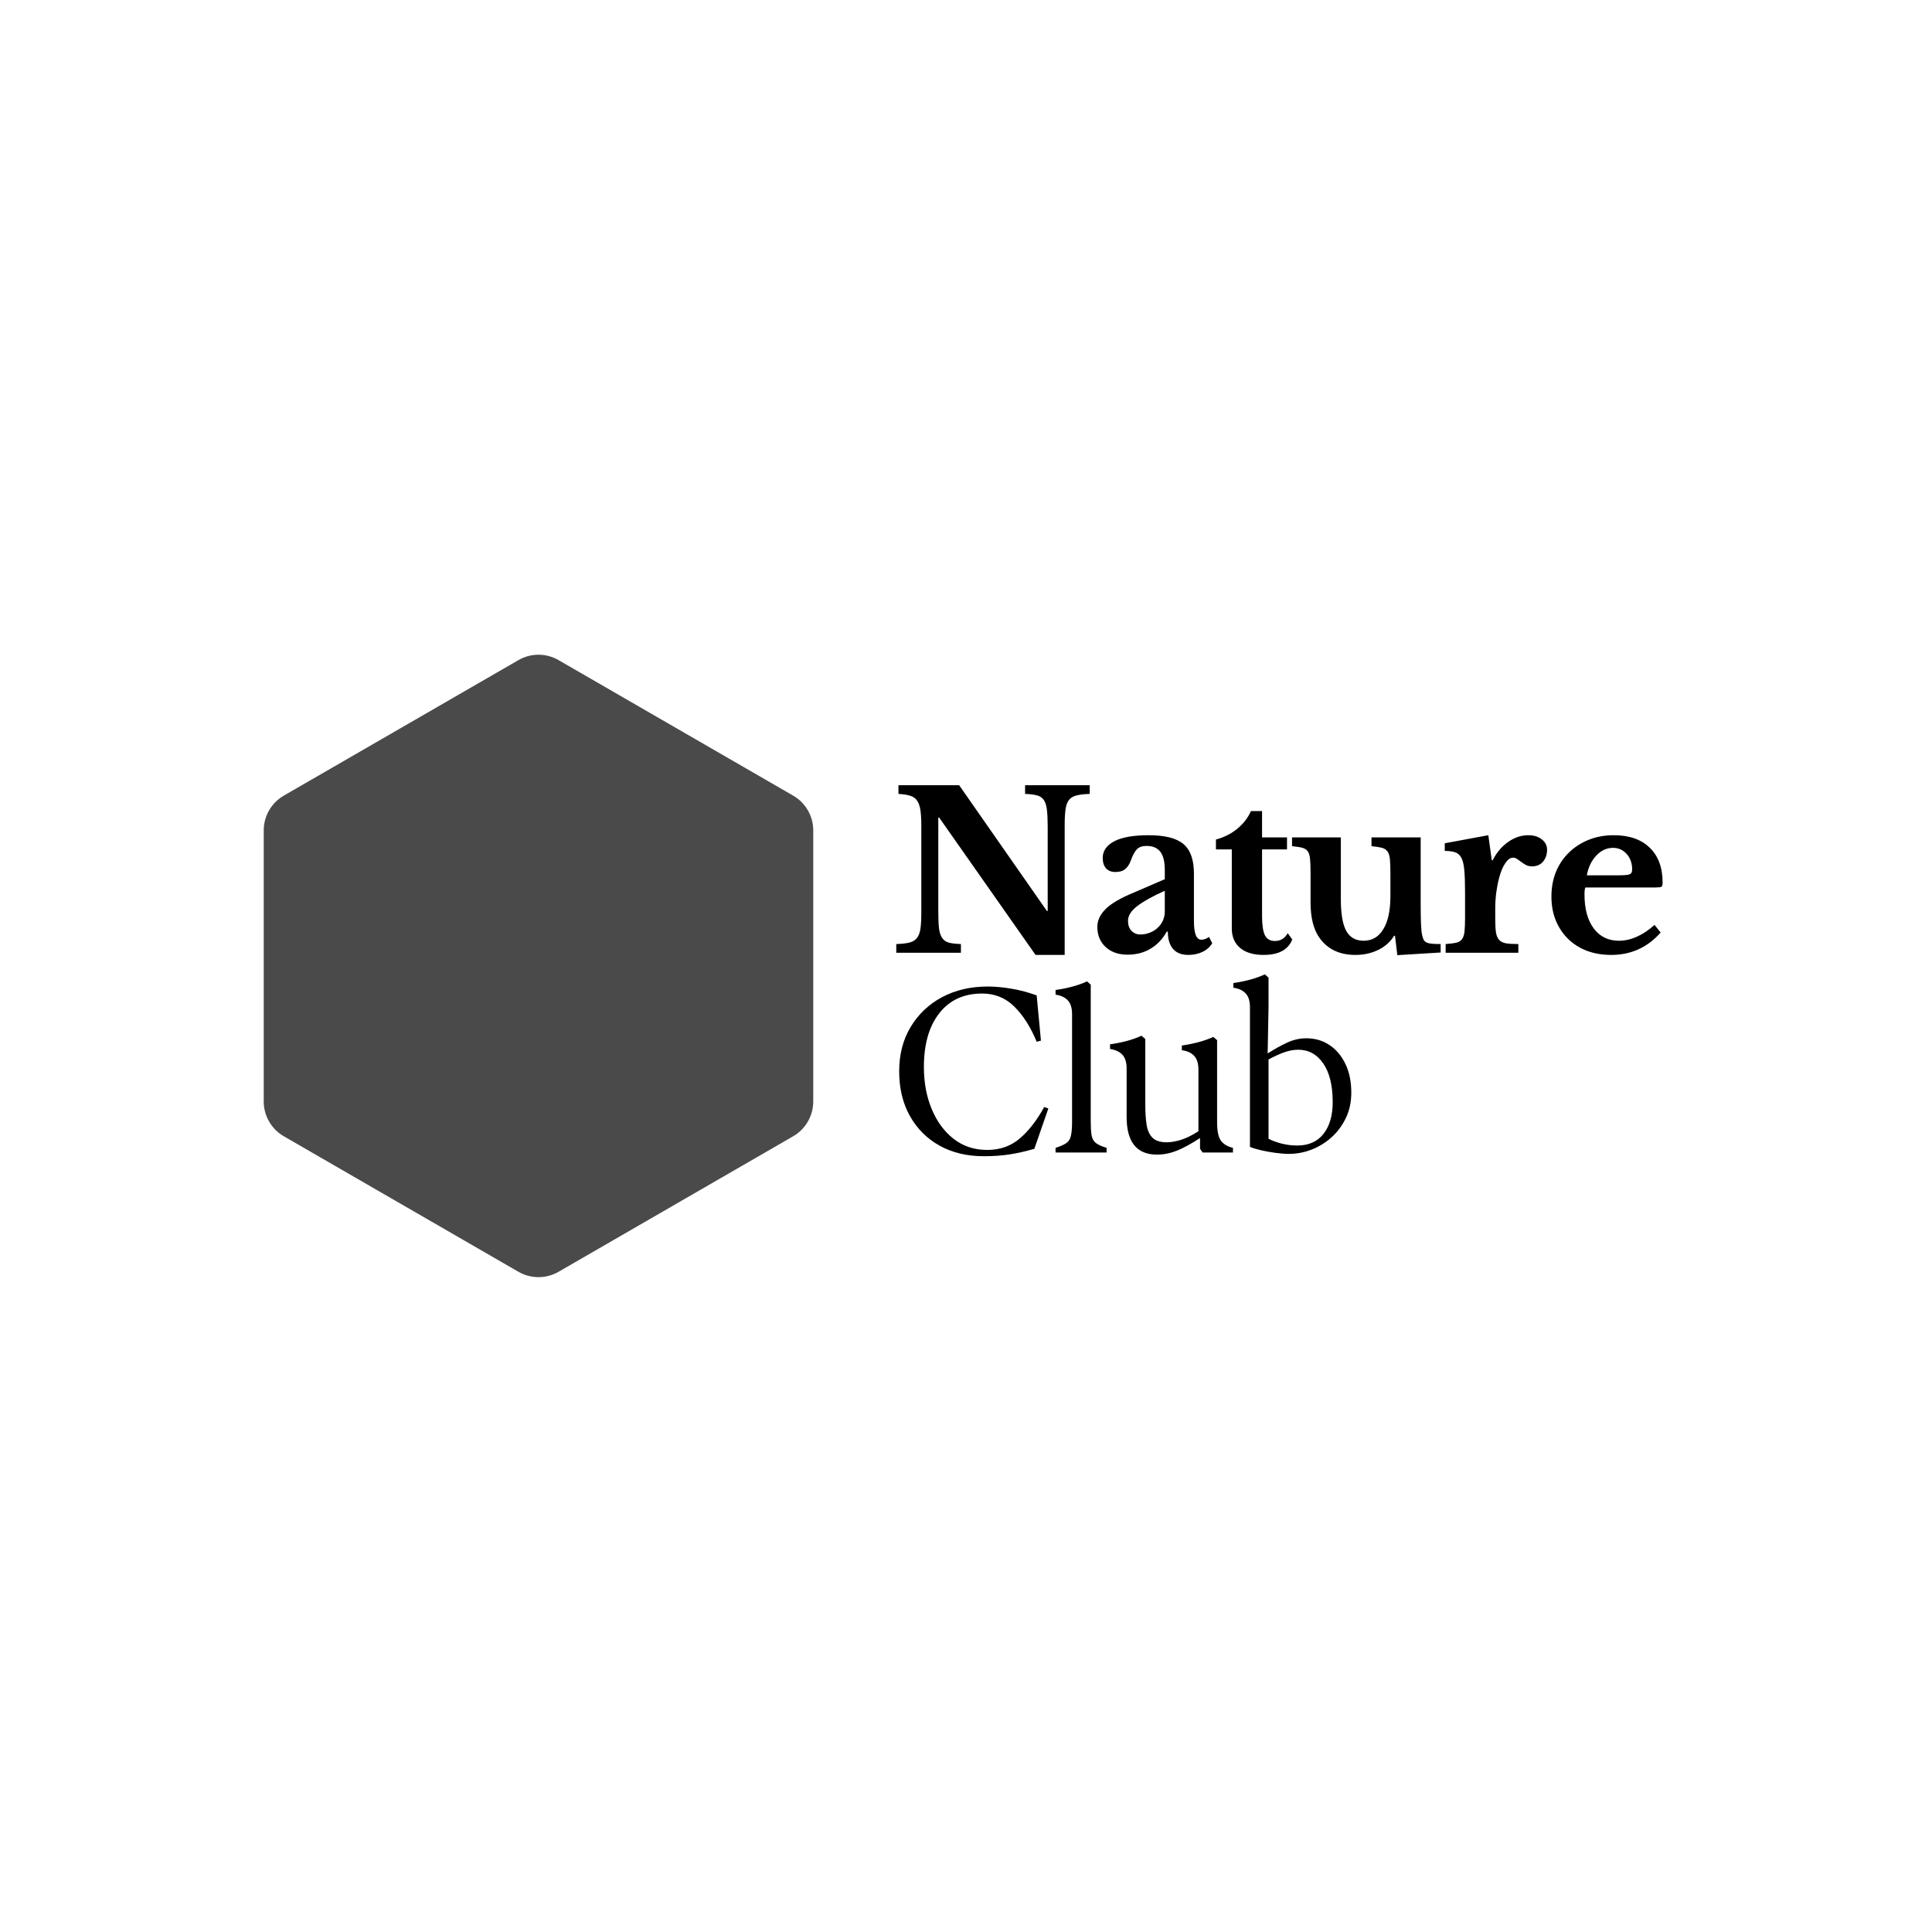
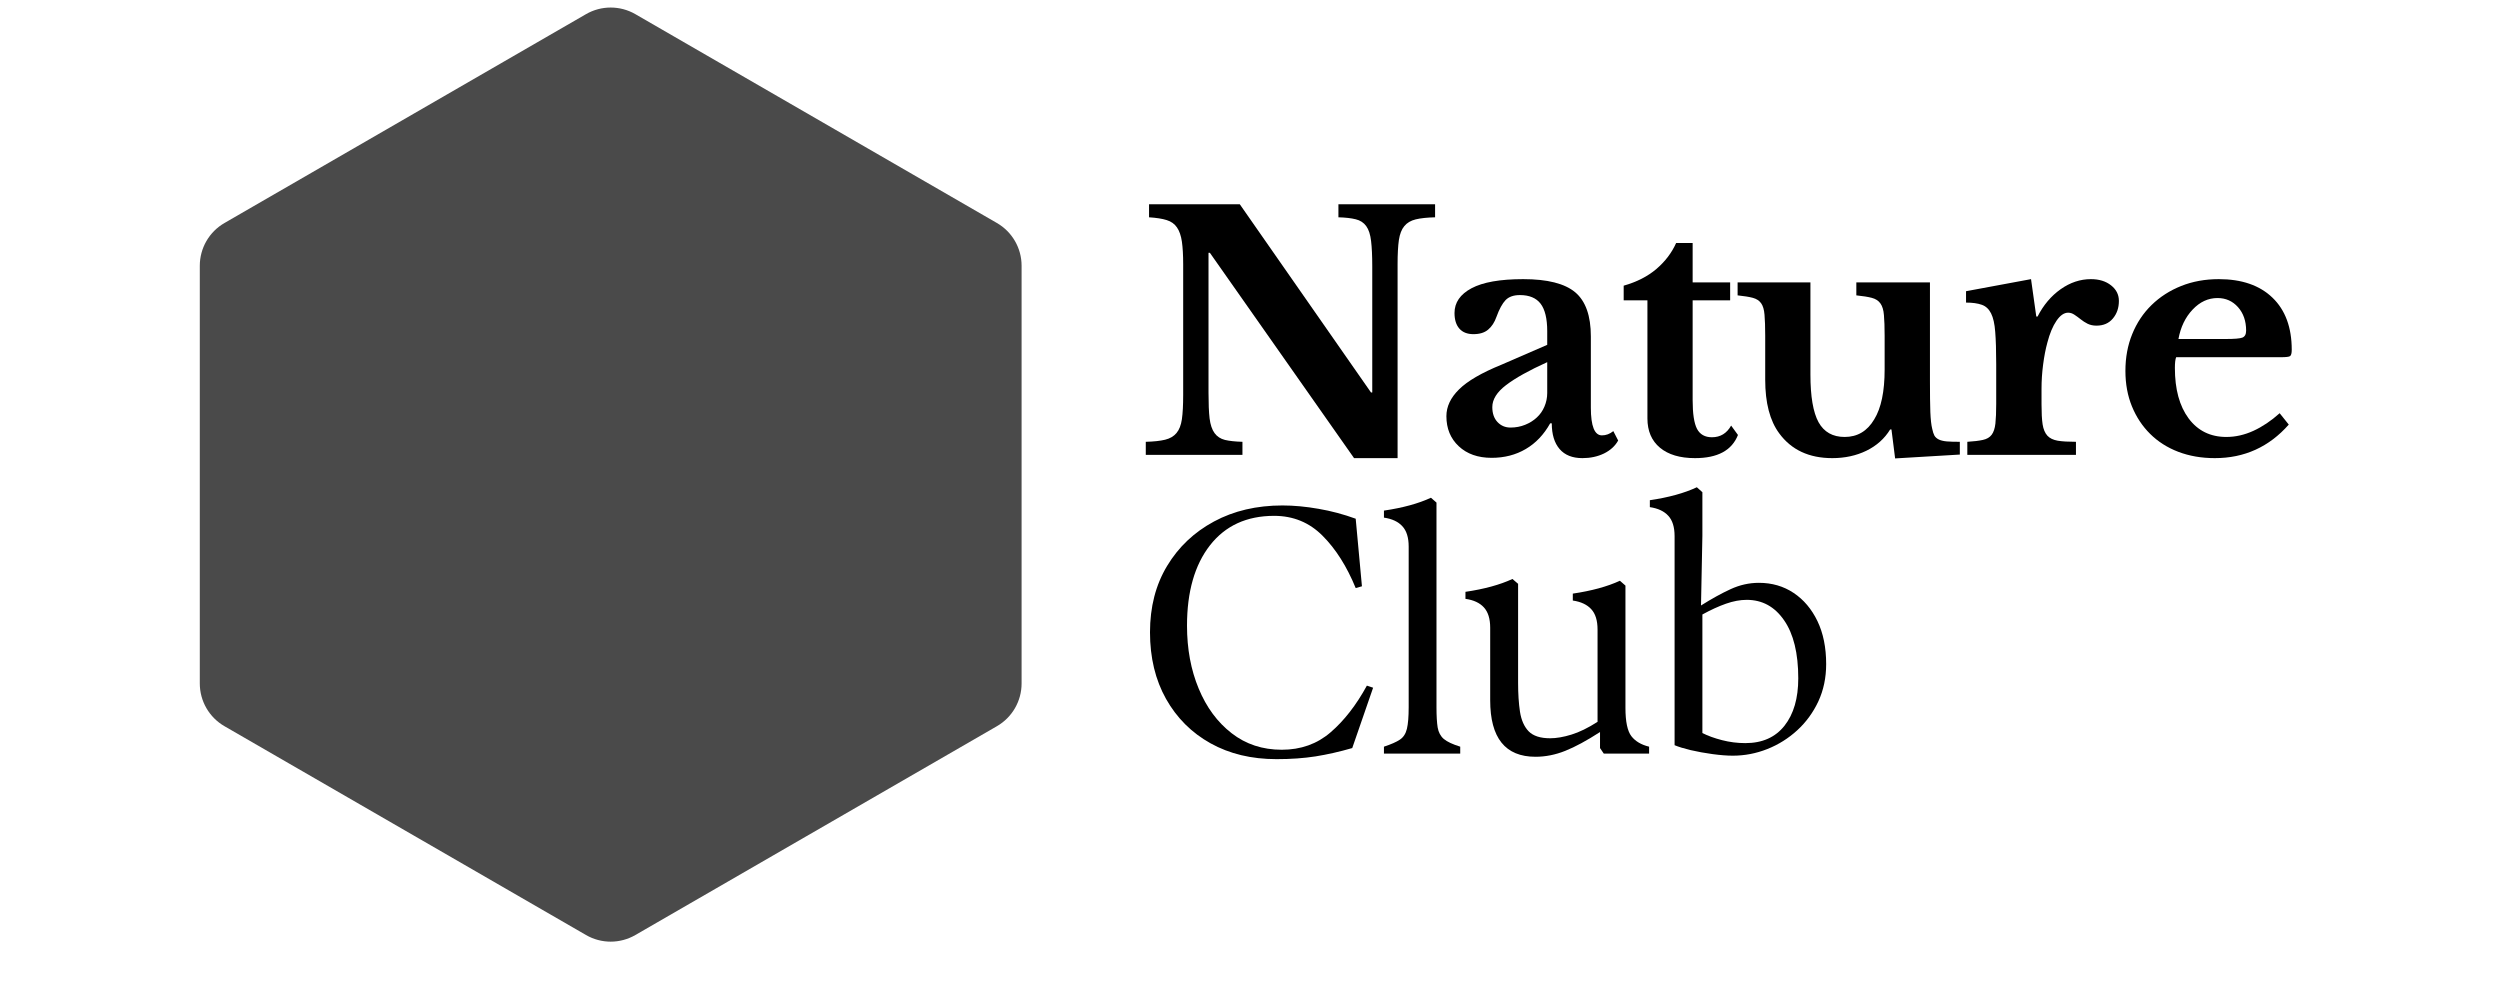
- <svg xmlns="http://www.w3.org/2000/svg" width="500" zoomAndPan="magnify" viewBox="0 0 375 375" height="500" preserveAspectRatio="xMidYMid meet" version="1.0">
+ <svg xmlns="http://www.w3.org/2000/svg" width="500" zoomAndPan="magnify" viewBox="0 0 375 157.92" height="200" preserveAspectRatio="xMidYMid meet" version="1.0">
  <defs>
-     <filter x="0%" y="0%" width="100%" height="100%" id="17e4083f54">
+     <filter x="0%" y="0%" width="100%" height="100%" id="ab258c3da3">
      <feColorMatrix values="0 0 0 0 1 0 0 0 0 1 0 0 0 0 1 0 0 0 1 0" color-interpolation-filters="sRGB" />
    </filter>
    <g />
-     <clipPath id="822aae72d1">
-       <path d="M 0.121 0.52 L 108 0.52 L 108 124.121 L 0.121 124.121 Z M 0.121 0.52 " clip-rule="nonzero" />
+     <clipPath id="04357edca0">
+       <path d="M 21 0 L 355 0 L 355 149.926 L 21 149.926 Z M 21 0 " clip-rule="nonzero" />
    </clipPath>
-     <mask id="36b431e6be">
-       <g filter="url(#17e4083f54)">
-         <rect x="-133.5" width="540" fill="#000000" y="-207.5" height="540" fill-opacity="0.71" />
+     <clipPath id="3a77474f7c">
+       <path d="M 0.445 0 L 131 0 L 131 149.926 L 0.445 149.926 Z M 0.445 0 " clip-rule="nonzero" />
+     </clipPath>
+     <mask id="031a43898b">
+       <g filter="url(#ab258c3da3)">
+         <rect x="-103.5" width="540" fill="#000000" y="-34.742" height="227.405" fill-opacity="0.71" />
      </g>
    </mask>
-     <clipPath id="8f6e6dcaff">
-       <path d="M 0.188 2 L 107 2 L 107 123 L 0.188 123 Z M 0.188 2 " clip-rule="nonzero" />
+     <clipPath id="6e1c58011d">
+       <path d="M 0.652 1.109 L 130.664 1.109 L 130.664 148.895 L 0.652 148.895 Z M 0.652 1.109 " clip-rule="nonzero" />
    </clipPath>
-     <clipPath id="3b2bc31958">
-       <path d="M 4.082 29.434 L 49.625 3.129 C 52.035 1.734 55.004 1.734 57.418 3.129 L 102.957 29.434 C 105.367 30.824 106.852 33.398 106.852 36.184 L 106.852 88.797 C 106.852 91.578 105.367 94.152 102.957 95.547 L 57.418 121.852 C 55.004 123.242 52.035 123.242 49.625 121.852 L 4.082 95.547 C 1.672 94.152 0.188 91.578 0.188 88.797 L 0.188 36.184 C 0.188 33.398 1.672 30.824 4.082 29.434 Z M 4.082 29.434 " clip-rule="nonzero" />
+     <clipPath id="3e5eeebc6c">
+       <path d="M 4.547 35.219 L 61.645 2.234 C 64.055 0.844 67.023 0.844 69.434 2.234 L 126.535 35.219 C 128.945 36.609 130.43 39.184 130.43 41.965 L 130.43 107.934 C 130.43 110.715 128.945 113.289 126.535 114.68 L 69.434 147.66 C 67.023 149.055 64.055 149.055 61.645 147.66 L 4.547 114.68 C 2.137 113.289 0.652 110.715 0.652 107.934 L 0.652 41.965 C 0.652 39.184 2.137 36.609 4.547 35.219 Z M 4.547 35.219 " clip-rule="nonzero" />
    </clipPath>
-     <clipPath id="b9c19e2d37">
-       <path d="M 0.188 0 L 106.922 0 L 106.922 121 L 0.188 121 Z M 0.188 0 " clip-rule="nonzero" />
+     <clipPath id="052d01bc21">
+       <path d="M 0.652 0.109 L 130.457 0.109 L 130.457 147.895 L 0.652 147.895 Z M 0.652 0.109 " clip-rule="nonzero" />
    </clipPath>
-     <clipPath id="6b613ab6ff">
-       <path d="M 4.082 27.434 L 49.625 1.129 C 52.035 -0.266 55.004 -0.266 57.418 1.129 L 102.957 27.434 C 105.367 28.824 106.852 31.398 106.852 34.184 L 106.852 86.797 C 106.852 89.578 105.367 92.152 102.957 93.547 L 57.418 119.852 C 55.004 121.242 52.035 121.242 49.625 119.852 L 4.082 93.547 C 1.672 92.152 0.188 89.578 0.188 86.797 L 0.188 34.184 C 0.188 31.398 1.672 28.824 4.082 27.434 Z M 4.082 27.434 " clip-rule="nonzero" />
+     <clipPath id="5bf8381acb">
+       <path d="M 4.547 34.219 L 61.645 1.234 C 64.055 -0.156 67.023 -0.156 69.434 1.234 L 126.535 34.219 C 128.945 35.609 130.43 38.184 130.43 40.965 L 130.43 106.934 C 130.43 109.715 128.945 112.289 126.535 113.68 L 69.434 146.66 C 67.023 148.055 64.055 148.055 61.645 146.66 L 4.547 113.68 C 2.137 112.289 0.652 109.715 0.652 106.934 L 0.652 40.965 C 0.652 38.184 2.137 35.609 4.547 34.219 Z M 4.547 34.219 " clip-rule="nonzero" />
    </clipPath>
-     <clipPath id="04d94623fd">
-       <rect x="0" width="107" y="0" height="121" />
+     <clipPath id="a57ca24968">
+       <rect x="0" width="131" y="0" height="148" />
    </clipPath>
-     <clipPath id="792d3e4dde">
-       <rect x="0" width="108" y="0" height="125" />
+     <clipPath id="0869d85b48">
+       <rect x="0" width="131" y="0" height="150" />
    </clipPath>
-     <clipPath id="962564c973">
-       <path d="M 121 20 L 273.48 20 L 273.48 73 L 121 73 Z M 121 20 " clip-rule="nonzero" />
+     <clipPath id="8ce59dffad">
+       <path d="M 148 23 L 333.156 23 L 333.156 88 L 148 88 Z M 148 23 " clip-rule="nonzero" />
    </clipPath>
-     <clipPath id="61b8c4b6d9">
-       <rect x="0" width="153" y="0" height="53" />
+     <clipPath id="0be5c47acb">
+       <rect x="0" width="186" y="0" height="65" />
    </clipPath>
-     <clipPath id="4f2ecb6351">
-       <rect x="0" width="92" y="0" height="56" />
+     <clipPath id="d42dde138b">
+       <rect x="0" width="111" y="0" height="68" />
    </clipPath>
-     <clipPath id="075b3dfd46">
-       <rect x="0" width="274" y="0" height="125" />
+     <clipPath id="507ab2c911">
+       <rect x="0" width="334" y="0" height="150" />
    </clipPath>
  </defs>
-   <g transform="matrix(1, 0, 0, 1, 51, 125)">
-     <g clip-path="url(#075b3dfd46)">
-       <g clip-path="url(#822aae72d1)">
-         <g mask="url(#36b431e6be)">
-           <g>
-             <g clip-path="url(#792d3e4dde)">
-               <g clip-path="url(#8f6e6dcaff)">
-                 <g clip-path="url(#3b2bc31958)">
-                   <g transform="matrix(1, 0, 0, 1, 0, 2)">
-                     <g clip-path="url(#04d94623fd)">
-                       <g clip-path="url(#b9c19e2d37)">
-                         <g clip-path="url(#6b613ab6ff)">
-                           <path fill="#000000" d="M 0.188 122.102 L 0.188 -1.035 L 107.047 -1.035 L 107.047 122.102 Z M 0.188 122.102 " fill-opacity="1" fill-rule="nonzero" />
+   <g clip-path="url(#04357edca0)">
+     <g transform="matrix(1, 0, 0, 1, 21, 0.000000000000004653)">
+       <g clip-path="url(#507ab2c911)">
+         <g clip-path="url(#3a77474f7c)">
+           <g mask="url(#031a43898b)">
+             <g transform="matrix(1, 0, 0, 1, -0.000000000000003553, 0.000000000000004653)">
+               <g clip-path="url(#0869d85b48)">
+                 <g clip-path="url(#6e1c58011d)">
+                   <g clip-path="url(#3e5eeebc6c)">
+                     <g transform="matrix(1, 0, 0, 1, -0.000000000000003553, 1)">
+                       <g clip-path="url(#a57ca24968)">
+                         <g clip-path="url(#052d01bc21)">
+                           <g clip-path="url(#5bf8381acb)">
+                             <path fill="#000000" d="M 0.652 148.91 L 0.652 -0.906 L 130.664 -0.906 L 130.664 148.91 Z M 0.652 148.91 " fill-opacity="1" fill-rule="nonzero" />
+                           </g>
                        </g>
                      </g>
                    </g>
                  </g>
                </g>
              </g>
            </g>
          </g>
        </g>
-       </g>
-       <g clip-path="url(#962564c973)">
-         <g transform="matrix(1, 0, 0, 1, 121, 20)">
-           <g clip-path="url(#61b8c4b6d9)">
-             <g fill="#000000" fill-opacity="1">
-               <g transform="translate(0.701351, 39.9274)">
-                 <g>
-                   <path d="M 28.297 0.422 L 9.594 -26.234 L 9.422 -26.234 L 9.422 -8.062 C 9.422 -6.656 9.469 -5.539 9.562 -4.719 C 9.664 -3.906 9.879 -3.273 10.203 -2.828 C 10.523 -2.379 10.973 -2.082 11.547 -1.938 C 12.129 -1.801 12.883 -1.719 13.812 -1.688 L 13.812 0 L 1.266 0 L 1.266 -1.688 C 2.305 -1.719 3.145 -1.812 3.781 -1.969 C 4.414 -2.125 4.906 -2.41 5.25 -2.828 C 5.602 -3.254 5.836 -3.852 5.953 -4.625 C 6.066 -5.395 6.125 -6.441 6.125 -7.766 L 6.125 -24.75 C 6.125 -25.926 6.066 -26.898 5.953 -27.672 C 5.836 -28.453 5.625 -29.066 5.312 -29.516 C 5.008 -29.973 4.566 -30.289 3.984 -30.469 C 3.41 -30.656 2.645 -30.773 1.688 -30.828 L 1.688 -32.516 L 13.469 -32.516 L 30.5 -8.109 L 30.656 -8.109 L 30.656 -24.453 C 30.656 -25.828 30.602 -26.93 30.5 -27.766 C 30.406 -28.598 30.195 -29.238 29.875 -29.688 C 29.551 -30.133 29.098 -30.426 28.516 -30.562 C 27.941 -30.707 27.191 -30.797 26.266 -30.828 L 26.266 -32.516 L 38.812 -32.516 L 38.812 -30.828 C 37.77 -30.797 36.93 -30.703 36.297 -30.547 C 35.66 -30.398 35.164 -30.113 34.812 -29.688 C 34.469 -29.27 34.238 -28.664 34.125 -27.875 C 34.008 -27.082 33.953 -26.039 33.953 -24.75 L 33.953 0.422 Z M 28.297 0.422 " />
+         <g clip-path="url(#8ce59dffad)">
+           <g transform="matrix(1, 0, 0, 1, 148, 23)">
+             <g clip-path="url(#0be5c47acb)">
+               <g fill="#000000" fill-opacity="1">
+                 <g transform="translate(0.494876, 48.83202)">
+                   <g>
+                     <path d="M 34.438 0.516 L 11.672 -31.906 L 11.453 -31.906 L 11.453 -9.812 C 11.453 -8.102 11.508 -6.75 11.625 -5.75 C 11.75 -4.758 12.008 -3.988 12.406 -3.438 C 12.801 -2.895 13.348 -2.535 14.047 -2.359 C 14.754 -2.191 15.676 -2.094 16.812 -2.062 L 16.812 0 L 1.547 0 L 1.547 -2.062 C 2.805 -2.094 3.82 -2.203 4.594 -2.391 C 5.363 -2.578 5.961 -2.926 6.391 -3.438 C 6.828 -3.957 7.113 -4.688 7.25 -5.625 C 7.383 -6.57 7.453 -7.848 7.453 -9.453 L 7.453 -30.109 C 7.453 -31.547 7.383 -32.734 7.25 -33.672 C 7.113 -34.617 6.852 -35.367 6.469 -35.922 C 6.094 -36.473 5.551 -36.859 4.844 -37.078 C 4.145 -37.297 3.219 -37.441 2.062 -37.516 L 2.062 -39.578 L 16.391 -39.578 L 37.109 -9.859 L 37.312 -9.859 L 37.312 -29.75 C 37.312 -31.426 37.25 -32.77 37.125 -33.781 C 37.008 -34.801 36.754 -35.582 36.359 -36.125 C 35.961 -36.676 35.41 -37.035 34.703 -37.203 C 34.004 -37.379 33.094 -37.484 31.969 -37.516 L 31.969 -39.578 L 47.234 -39.578 L 47.234 -37.516 C 45.961 -37.484 44.941 -37.375 44.172 -37.188 C 43.398 -37 42.801 -36.645 42.375 -36.125 C 41.945 -35.613 41.66 -34.879 41.516 -33.922 C 41.379 -32.961 41.312 -31.691 41.312 -30.109 L 41.312 0.516 Z M 34.438 0.516 " />
+                   </g>
                </g>
              </g>
-             </g>
-             <g fill="#000000" fill-opacity="1">
-               <g transform="translate(39.55372, 39.9274)">
-                 <g>
-                   <path d="M 14.531 -12.031 C 12.164 -10.969 10.383 -9.977 9.188 -9.062 C 7.988 -8.145 7.391 -7.191 7.391 -6.203 C 7.391 -5.391 7.613 -4.742 8.062 -4.266 C 8.52 -3.785 9.082 -3.547 9.75 -3.547 C 10.426 -3.547 11.062 -3.664 11.656 -3.906 C 12.25 -4.145 12.754 -4.461 13.172 -4.859 C 13.598 -5.254 13.93 -5.723 14.172 -6.266 C 14.41 -6.816 14.531 -7.406 14.531 -8.031 Z M 14.531 -14.281 L 14.531 -16.047 C 14.531 -17.68 14.238 -18.867 13.656 -19.609 C 13.082 -20.359 12.191 -20.734 10.984 -20.734 C 10.16 -20.734 9.535 -20.516 9.109 -20.078 C 8.691 -19.641 8.301 -18.914 7.938 -17.906 C 7.688 -17.195 7.328 -16.645 6.859 -16.25 C 6.398 -15.863 5.758 -15.672 4.938 -15.672 C 4.156 -15.672 3.551 -15.91 3.125 -16.391 C 2.695 -16.867 2.484 -17.547 2.484 -18.422 C 2.484 -19.766 3.223 -20.832 4.703 -21.625 C 6.18 -22.414 8.414 -22.812 11.406 -22.812 C 14.562 -22.812 16.812 -22.238 18.156 -21.094 C 19.508 -19.957 20.188 -18.051 20.188 -15.375 L 20.188 -6.125 C 20.188 -3.727 20.664 -2.531 21.625 -2.531 C 22.156 -2.531 22.648 -2.711 23.109 -3.078 L 23.734 -1.859 C 23.336 -1.148 22.723 -0.594 21.891 -0.188 C 21.066 0.219 20.133 0.422 19.094 0.422 C 17.789 0.422 16.801 0.031 16.125 -0.75 C 15.457 -1.539 15.125 -2.656 15.125 -4.094 L 14.906 -4.094 C 14.094 -2.633 13.035 -1.523 11.734 -0.766 C 10.441 -0.004 8.969 0.375 7.312 0.375 C 5.531 0.375 4.102 -0.125 3.031 -1.125 C 1.969 -2.125 1.438 -3.426 1.438 -5.031 C 1.438 -6.27 1.984 -7.43 3.078 -8.516 C 4.18 -9.598 6.016 -10.66 8.578 -11.703 Z M 14.531 -14.281 " />
+               <g fill="#000000" fill-opacity="1">
+                 <g transform="translate(47.76548, 48.83202)">
+                   <g>
+                     <path d="M 17.672 -14.641 C 14.797 -13.336 12.629 -12.129 11.172 -11.016 C 9.723 -9.91 9 -8.754 9 -7.547 C 9 -6.555 9.27 -5.77 9.812 -5.188 C 10.363 -4.602 11.051 -4.312 11.875 -4.312 C 12.695 -4.312 13.469 -4.457 14.188 -4.75 C 14.906 -5.039 15.52 -5.426 16.031 -5.906 C 16.551 -6.383 16.953 -6.957 17.234 -7.625 C 17.523 -8.301 17.672 -9.016 17.672 -9.766 Z M 17.672 -17.375 L 17.672 -19.531 C 17.672 -21.52 17.32 -22.969 16.625 -23.875 C 15.926 -24.781 14.836 -25.234 13.359 -25.234 C 12.367 -25.234 11.613 -24.969 11.094 -24.438 C 10.582 -23.906 10.102 -23.023 9.656 -21.797 C 9.352 -20.93 8.914 -20.258 8.344 -19.781 C 7.781 -19.301 7.004 -19.062 6.016 -19.062 C 5.055 -19.062 4.316 -19.352 3.797 -19.938 C 3.285 -20.52 3.031 -21.344 3.031 -22.406 C 3.031 -24.051 3.926 -25.352 5.719 -26.312 C 7.52 -27.27 10.238 -27.75 13.875 -27.75 C 17.707 -27.75 20.445 -27.055 22.094 -25.672 C 23.738 -24.285 24.562 -21.961 24.562 -18.703 L 24.562 -7.453 C 24.562 -4.535 25.145 -3.078 26.312 -3.078 C 26.957 -3.078 27.555 -3.301 28.109 -3.75 L 28.875 -2.266 C 28.395 -1.398 27.648 -0.719 26.641 -0.219 C 25.629 0.27 24.492 0.516 23.234 0.516 C 21.648 0.516 20.445 0.035 19.625 -0.922 C 18.801 -1.879 18.391 -3.234 18.391 -4.984 L 18.141 -4.984 C 17.148 -3.203 15.863 -1.848 14.281 -0.922 C 12.707 0.004 10.91 0.469 8.891 0.469 C 6.734 0.469 5.004 -0.141 3.703 -1.359 C 2.398 -2.578 1.75 -4.16 1.75 -6.109 C 1.75 -7.617 2.414 -9.031 3.75 -10.344 C 5.082 -11.664 7.312 -12.961 10.438 -14.234 Z M 17.672 -17.375 " />
+                   </g>
                </g>
              </g>
-             </g>
-             <g fill="#000000" fill-opacity="1">
-               <g transform="translate(62.94957, 39.9274)">
-                 <g>
-                   <path d="M 1.062 -20.062 L 1.062 -21.969 C 2.75 -22.445 4.16 -23.172 5.297 -24.141 C 6.441 -25.109 7.297 -26.227 7.859 -27.5 L 10.016 -27.5 L 10.016 -22.391 L 14.859 -22.391 L 14.859 -20.062 L 10.016 -20.062 L 10.016 -7.094 C 10.016 -5.352 10.203 -4.113 10.578 -3.375 C 10.961 -2.645 11.602 -2.281 12.5 -2.281 C 13.602 -2.281 14.438 -2.785 15 -3.797 L 15.875 -2.578 C 15.094 -0.578 13.238 0.422 10.312 0.422 C 8.363 0.422 6.848 -0.023 5.766 -0.922 C 4.68 -1.828 4.141 -3.098 4.141 -4.734 L 4.141 -20.062 Z M 1.062 -20.062 " />
+               <g fill="#000000" fill-opacity="1">
+                 <g transform="translate(76.23056, 48.83202)">
+                   <g>
+                     <path d="M 1.281 -24.406 L 1.281 -26.719 C 3.344 -27.301 5.066 -28.18 6.453 -29.359 C 7.836 -30.547 8.875 -31.91 9.562 -33.453 L 12.172 -33.453 L 12.172 -27.234 L 18.094 -27.234 L 18.094 -24.406 L 12.172 -24.406 L 12.172 -8.641 C 12.172 -6.516 12.398 -5.004 12.859 -4.109 C 13.328 -3.223 14.113 -2.781 15.219 -2.781 C 16.551 -2.781 17.562 -3.395 18.25 -4.625 L 19.328 -3.141 C 18.367 -0.703 16.109 0.516 12.547 0.516 C 10.18 0.516 8.336 -0.031 7.016 -1.125 C 5.691 -2.227 5.031 -3.77 5.031 -5.75 L 5.031 -24.406 Z M 1.281 -24.406 " />
+                   </g>
                </g>
              </g>
-             </g>
-             <g fill="#000000" fill-opacity="1">
-               <g transform="translate(78.23707, 39.9274)">
-                 <g>
-                   <path d="M 19.641 -15.453 C 19.641 -16.578 19.609 -17.469 19.547 -18.125 C 19.492 -18.789 19.336 -19.301 19.078 -19.656 C 18.828 -20.008 18.457 -20.25 17.969 -20.375 C 17.477 -20.5 16.812 -20.602 15.969 -20.688 L 15.969 -22.391 L 25.516 -22.391 L 25.516 -9.594 C 25.516 -7.875 25.535 -6.523 25.578 -5.547 C 25.617 -4.578 25.695 -3.852 25.812 -3.375 C 25.895 -3.008 25.988 -2.723 26.094 -2.516 C 26.207 -2.305 26.391 -2.133 26.641 -2 C 26.898 -1.875 27.25 -1.789 27.688 -1.75 C 28.125 -1.707 28.691 -1.688 29.391 -1.688 L 29.391 -0.047 L 20.984 0.469 L 20.531 -3.297 L 20.359 -3.297 C 19.629 -2.109 18.598 -1.191 17.266 -0.547 C 15.941 0.098 14.469 0.422 12.844 0.422 C 9.82 0.422 7.523 -0.645 5.953 -2.781 C 4.742 -4.414 4.141 -6.738 4.141 -9.75 L 4.141 -15.453 C 4.141 -16.609 4.109 -17.516 4.047 -18.172 C 3.992 -18.836 3.848 -19.336 3.609 -19.672 C 3.367 -20.016 3.008 -20.25 2.531 -20.375 C 2.051 -20.5 1.391 -20.602 0.547 -20.688 L 0.547 -22.391 L 10.016 -22.391 L 10.016 -10.438 C 10.016 -7.594 10.363 -5.531 11.062 -4.25 C 11.77 -2.969 12.895 -2.328 14.438 -2.328 C 16.102 -2.328 17.383 -3.086 18.281 -4.609 C 19.188 -6.066 19.641 -8.219 19.641 -11.062 Z M 19.641 -15.453 " />
+               <g fill="#000000" fill-opacity="1">
+                 <g transform="translate(94.83045, 48.83202)">
+                   <g>
+                     <path d="M 23.891 -18.812 C 23.891 -20.176 23.852 -21.258 23.781 -22.062 C 23.719 -22.875 23.531 -23.492 23.219 -23.922 C 22.914 -24.348 22.461 -24.641 21.859 -24.797 C 21.266 -24.953 20.453 -25.082 19.422 -25.188 L 19.422 -27.234 L 31.047 -27.234 L 31.047 -11.672 C 31.047 -9.578 31.066 -7.938 31.109 -6.75 C 31.16 -5.57 31.258 -4.691 31.406 -4.109 C 31.5 -3.66 31.613 -3.305 31.75 -3.047 C 31.895 -2.797 32.117 -2.594 32.422 -2.438 C 32.734 -2.281 33.156 -2.176 33.688 -2.125 C 34.219 -2.082 34.91 -2.062 35.766 -2.062 L 35.766 -0.047 L 25.547 0.562 L 24.969 -4.016 L 24.766 -4.016 C 23.879 -2.566 22.629 -1.445 21.016 -0.656 C 19.41 0.125 17.613 0.516 15.625 0.516 C 11.957 0.516 9.164 -0.785 7.25 -3.391 C 5.77 -5.379 5.031 -8.207 5.031 -11.875 L 5.031 -18.812 C 5.031 -20.219 4.992 -21.32 4.922 -22.125 C 4.859 -22.926 4.68 -23.531 4.391 -23.938 C 4.098 -24.352 3.66 -24.641 3.078 -24.797 C 2.492 -24.953 1.691 -25.082 0.672 -25.188 L 0.672 -27.234 L 12.172 -27.234 L 12.172 -12.688 C 12.172 -9.227 12.598 -6.719 13.453 -5.156 C 14.316 -3.602 15.691 -2.828 17.578 -2.828 C 19.598 -2.828 21.156 -3.754 22.25 -5.609 C 23.344 -7.391 23.891 -10.008 23.891 -13.469 Z M 23.891 -18.812 " />
+                   </g>
                </g>
              </g>
-             </g>
-             <g fill="#000000" fill-opacity="1">
-               <g transform="translate(107.3341, 39.9274)">
-                 <g>
-                   <path d="M 10.891 -6.547 C 10.891 -5.453 10.938 -4.586 11.031 -3.953 C 11.133 -3.316 11.344 -2.828 11.656 -2.484 C 11.969 -2.148 12.414 -1.93 13 -1.828 C 13.594 -1.734 14.383 -1.688 15.375 -1.688 L 15.375 0 L 1.266 0 L 1.266 -1.688 C 2.109 -1.75 2.781 -1.832 3.281 -1.938 C 3.789 -2.051 4.172 -2.273 4.422 -2.609 C 4.68 -2.953 4.848 -3.441 4.922 -4.078 C 4.992 -4.711 5.031 -5.562 5.031 -6.625 L 5.031 -11.781 C 5.031 -13.531 4.984 -14.926 4.891 -15.969 C 4.805 -17.008 4.625 -17.812 4.344 -18.375 C 4.062 -18.938 3.66 -19.305 3.141 -19.484 C 2.617 -19.672 1.938 -19.766 1.094 -19.766 L 1.094 -21.25 L 9.547 -22.812 L 10.219 -17.953 L 10.391 -17.953 C 11.148 -19.441 12.148 -20.625 13.391 -21.5 C 14.629 -22.375 15.938 -22.812 17.312 -22.812 C 18.383 -22.812 19.258 -22.539 19.938 -22 C 20.613 -21.469 20.953 -20.797 20.953 -19.984 C 20.953 -19.078 20.691 -18.312 20.172 -17.688 C 19.648 -17.07 18.938 -16.766 18.031 -16.766 C 17.613 -16.766 17.234 -16.848 16.891 -17.016 C 16.555 -17.191 16.254 -17.383 15.984 -17.594 C 15.711 -17.801 15.441 -17.992 15.172 -18.172 C 14.91 -18.359 14.641 -18.453 14.359 -18.453 C 13.828 -18.453 13.32 -18.098 12.844 -17.391 C 12.363 -16.691 11.969 -15.754 11.656 -14.578 C 11.426 -13.723 11.238 -12.77 11.094 -11.719 C 10.957 -10.664 10.891 -9.617 10.891 -8.578 Z M 10.891 -6.547 " />
+               <g fill="#000000" fill-opacity="1">
+                 <g transform="translate(130.232, 48.83202)">
+                   <g>
+                     <path d="M 13.266 -7.969 C 13.266 -6.633 13.32 -5.582 13.438 -4.812 C 13.562 -4.039 13.812 -3.445 14.188 -3.031 C 14.562 -2.625 15.109 -2.359 15.828 -2.234 C 16.547 -2.117 17.504 -2.062 18.703 -2.062 L 18.703 0 L 1.547 0 L 1.547 -2.062 C 2.566 -2.125 3.383 -2.223 4 -2.359 C 4.625 -2.492 5.086 -2.766 5.391 -3.172 C 5.703 -3.586 5.898 -4.18 5.984 -4.953 C 6.066 -5.723 6.109 -6.758 6.109 -8.062 L 6.109 -14.344 C 6.109 -16.469 6.055 -18.16 5.953 -19.422 C 5.859 -20.691 5.641 -21.664 5.297 -22.344 C 4.953 -23.031 4.461 -23.484 3.828 -23.703 C 3.191 -23.93 2.363 -24.047 1.344 -24.047 L 1.344 -25.844 L 11.609 -27.75 L 12.438 -21.844 L 12.641 -21.844 C 13.566 -23.656 14.781 -25.094 16.281 -26.156 C 17.789 -27.219 19.383 -27.75 21.062 -27.75 C 22.363 -27.75 23.426 -27.422 24.25 -26.766 C 25.07 -26.117 25.484 -25.301 25.484 -24.312 C 25.484 -23.207 25.164 -22.281 24.531 -21.531 C 23.906 -20.781 23.039 -20.406 21.938 -20.406 C 21.426 -20.406 20.961 -20.504 20.547 -20.703 C 20.141 -20.91 19.773 -21.145 19.453 -21.406 C 19.129 -21.664 18.801 -21.906 18.469 -22.125 C 18.145 -22.344 17.812 -22.453 17.469 -22.453 C 16.82 -22.453 16.207 -22.023 15.625 -21.172 C 15.039 -20.316 14.562 -19.172 14.188 -17.734 C 13.906 -16.703 13.68 -15.539 13.516 -14.25 C 13.348 -12.969 13.266 -11.695 13.266 -10.438 Z M 13.266 -7.969 " />
+                   </g>
                </g>
              </g>
-             </g>
-             <g fill="#000000" fill-opacity="1">
-               <g transform="translate(127.5204, 39.9274)">
-                 <g>
-                   <path d="M 22.812 -3.922 C 20.25 -1.023 17.051 0.422 13.219 0.422 C 11.469 0.422 9.879 0.148 8.453 -0.391 C 7.035 -0.941 5.82 -1.719 4.812 -2.719 C 3.801 -3.719 3.016 -4.906 2.453 -6.281 C 1.891 -7.664 1.609 -9.203 1.609 -10.891 C 1.609 -12.641 1.898 -14.238 2.484 -15.688 C 3.078 -17.133 3.914 -18.383 5 -19.438 C 6.082 -20.5 7.363 -21.328 8.844 -21.922 C 10.32 -22.516 11.945 -22.812 13.719 -22.812 C 16.707 -22.812 19.031 -22.004 20.688 -20.391 C 22.352 -18.785 23.188 -16.535 23.188 -13.641 C 23.188 -13.191 23.113 -12.914 22.969 -12.812 C 22.832 -12.719 22.441 -12.672 21.797 -12.672 L 8.188 -12.672 C 8.082 -12.422 8.031 -11.957 8.031 -11.281 C 8.031 -8.52 8.625 -6.336 9.812 -4.734 C 11.008 -3.129 12.641 -2.328 14.703 -2.328 C 15.879 -2.328 17.051 -2.594 18.219 -3.125 C 19.395 -3.656 20.531 -4.414 21.625 -5.406 Z M 14.609 -15.031 C 15.734 -15.031 16.457 -15.094 16.781 -15.219 C 17.113 -15.352 17.281 -15.66 17.281 -16.141 C 17.281 -17.367 16.926 -18.379 16.219 -19.172 C 15.508 -19.961 14.625 -20.359 13.562 -20.359 C 12.344 -20.359 11.258 -19.859 10.312 -18.859 C 9.375 -17.859 8.766 -16.582 8.484 -15.031 Z M 14.609 -15.031 " />
+               <g fill="#000000" fill-opacity="1">
+                 <g transform="translate(154.7921, 48.83202)">
+                   <g>
+                     <path d="M 27.75 -4.781 C 24.633 -1.25 20.742 0.516 16.078 0.516 C 13.961 0.516 12.035 0.18 10.297 -0.484 C 8.566 -1.148 7.086 -2.094 5.859 -3.312 C 4.629 -4.531 3.672 -5.977 2.984 -7.656 C 2.297 -9.332 1.953 -11.203 1.953 -13.266 C 1.953 -15.379 2.312 -17.316 3.031 -19.078 C 3.75 -20.848 4.766 -22.375 6.078 -23.656 C 7.398 -24.945 8.961 -25.953 10.766 -26.672 C 12.566 -27.391 14.547 -27.75 16.703 -27.75 C 20.336 -27.75 23.164 -26.77 25.188 -24.812 C 27.207 -22.863 28.219 -20.125 28.219 -16.594 C 28.219 -16.051 28.129 -15.719 27.953 -15.594 C 27.785 -15.477 27.305 -15.422 26.516 -15.422 L 9.969 -15.422 C 9.832 -15.109 9.766 -14.539 9.766 -13.719 C 9.766 -10.363 10.488 -7.707 11.938 -5.75 C 13.395 -3.801 15.379 -2.828 17.891 -2.828 C 19.328 -2.828 20.754 -3.148 22.172 -3.797 C 23.598 -4.453 24.977 -5.379 26.312 -6.578 Z M 17.781 -18.297 C 19.156 -18.297 20.035 -18.367 20.422 -18.516 C 20.816 -18.672 21.016 -19.039 21.016 -19.625 C 21.016 -21.133 20.586 -22.367 19.734 -23.328 C 18.879 -24.285 17.801 -24.766 16.5 -24.766 C 15.02 -24.766 13.707 -24.156 12.562 -22.938 C 11.414 -21.727 10.672 -20.18 10.328 -18.297 Z M 17.781 -18.297 " />
+                   </g>
                </g>
              </g>
            </g>
          </g>
        </g>
-       </g>
-       <g transform="matrix(1, 0, 0, 1, 121, 56)">
-         <g clip-path="url(#4f2ecb6351)">
-           <g fill="#000000" fill-opacity="1">
-             <g transform="translate(0.671175, 42.70294)">
-               <g>
-                 <path d="M 18.281 0.719 C 15.02 0.719 12.16 0.035 9.703 -1.328 C 7.242 -2.703 5.32 -4.625 3.938 -7.094 C 2.551 -9.57 1.859 -12.457 1.859 -15.75 C 1.859 -19.031 2.598 -21.898 4.078 -24.359 C 5.555 -26.828 7.582 -28.754 10.156 -30.141 C 12.738 -31.523 15.703 -32.219 19.047 -32.219 C 20.523 -32.219 22.086 -32.07 23.734 -31.781 C 25.379 -31.5 26.984 -31.07 28.547 -30.5 L 29.375 -21.719 L 28.547 -21.5 C 27.398 -24.301 25.969 -26.562 24.25 -28.281 C 22.531 -30 20.438 -30.859 17.969 -30.859 C 14.406 -30.859 11.629 -29.582 9.641 -27.031 C 7.648 -24.488 6.656 -21.016 6.656 -16.609 C 6.656 -13.586 7.16 -10.863 8.172 -8.438 C 9.18 -6.008 10.602 -4.078 12.438 -2.641 C 14.281 -1.211 16.453 -0.5 18.953 -0.5 C 21.43 -0.5 23.547 -1.25 25.297 -2.75 C 27.047 -4.258 28.613 -6.285 30 -8.828 L 30.812 -8.547 L 28.094 -0.719 C 26.438 -0.238 24.852 0.117 23.344 0.359 C 21.844 0.598 20.156 0.719 18.281 0.719 Z M 18.281 0.719 " />
+         <g transform="matrix(1, 0, 0, 1, 148, 67)">
+           <g clip-path="url(#d42dde138b)">
+             <g fill="#000000" fill-opacity="1">
+               <g transform="translate(0.458171, 52.00915)">
+                 <g>
+                   <path d="M 22.234 0.875 C 18.273 0.875 14.801 0.039 11.812 -1.625 C 8.82 -3.289 6.477 -5.629 4.781 -8.641 C 3.094 -11.648 2.25 -15.156 2.25 -19.156 C 2.25 -23.156 3.148 -26.648 4.953 -29.641 C 6.754 -32.629 9.223 -34.969 12.359 -36.656 C 15.492 -38.344 19.098 -39.188 23.172 -39.188 C 24.973 -39.188 26.875 -39.008 28.875 -38.656 C 30.875 -38.312 32.828 -37.789 34.734 -37.094 L 35.719 -26.422 L 34.734 -26.141 C 33.336 -29.555 31.594 -32.312 29.5 -34.406 C 27.414 -36.5 24.867 -37.547 21.859 -37.547 C 17.523 -37.547 14.145 -35.992 11.719 -32.891 C 9.301 -29.785 8.094 -25.555 8.094 -20.203 C 8.094 -16.535 8.707 -13.223 9.938 -10.266 C 11.164 -7.305 12.898 -4.957 15.141 -3.219 C 17.379 -1.477 20.02 -0.609 23.062 -0.609 C 26.07 -0.609 28.641 -1.523 30.766 -3.359 C 32.898 -5.191 34.812 -7.648 36.5 -10.734 L 37.484 -10.406 L 34.188 -0.875 C 32.164 -0.289 30.238 0.145 28.406 0.438 C 26.57 0.727 24.516 0.875 22.234 0.875 Z M 22.234 0.875 " />
+                 </g>
              </g>
            </g>
-           </g>
-           <g fill="#000000" fill-opacity="1">
-             <g transform="translate(31.8837, 42.70294)">
-               <g>
-                 <path d="M 4.203 -6.016 L 4.203 -26.875 C 4.203 -28.051 3.93 -28.93 3.391 -29.516 C 2.848 -30.109 2.051 -30.484 1 -30.641 L 1 -31.547 C 3.438 -31.898 5.473 -32.457 7.109 -33.219 L 7.828 -32.578 L 7.828 -6.016 C 7.828 -4.898 7.879 -4.023 7.984 -3.391 C 8.086 -2.754 8.348 -2.254 8.766 -1.891 C 9.191 -1.535 9.906 -1.207 10.906 -0.906 L 10.906 0 L 1 0 L 1 -0.906 C 1.926 -1.207 2.613 -1.508 3.062 -1.812 C 3.52 -2.113 3.82 -2.578 3.969 -3.203 C 4.125 -3.836 4.203 -4.773 4.203 -6.016 Z M 4.203 -6.016 " />
+             <g fill="#000000" fill-opacity="1">
+               <g transform="translate(38.43359, 52.00915)">
+                 <g>
+                   <path d="M 5.125 -7.328 L 5.125 -32.703 C 5.125 -34.129 4.789 -35.195 4.125 -35.906 C 3.469 -36.625 2.5 -37.078 1.219 -37.266 L 1.219 -38.375 C 4.188 -38.812 6.66 -39.488 8.641 -40.406 L 9.516 -39.641 L 9.516 -7.328 C 9.516 -5.961 9.578 -4.895 9.703 -4.125 C 9.836 -3.352 10.16 -2.75 10.672 -2.312 C 11.191 -1.875 12.055 -1.469 13.266 -1.094 L 13.266 0 L 1.219 0 L 1.219 -1.094 C 2.352 -1.469 3.191 -1.836 3.734 -2.203 C 4.285 -2.566 4.656 -3.133 4.844 -3.906 C 5.031 -4.676 5.125 -5.816 5.125 -7.328 Z M 5.125 -7.328 " />
+                 </g>
              </g>
            </g>
-           </g>
-           <g fill="#000000" fill-opacity="1">
-             <g transform="translate(42.78525, 42.70294)">
-               <g>
-                 <path d="M 21.453 -5.922 C 21.453 -4.148 21.707 -2.93 22.219 -2.266 C 22.727 -1.598 23.5 -1.145 24.531 -0.906 L 24.531 0 L 18.641 0 L 18.141 -0.719 L 18.141 -2.812 C 16.422 -1.688 14.922 -0.867 13.641 -0.359 C 12.359 0.148 11.07 0.406 9.781 0.406 C 5.852 0.406 3.891 -2.035 3.891 -6.922 L 3.891 -16.328 C 3.891 -17.504 3.617 -18.383 3.078 -18.969 C 2.535 -19.562 1.734 -19.938 0.672 -20.094 L 0.672 -21 C 3.117 -21.352 5.156 -21.91 6.781 -22.672 L 7.516 -22.031 L 7.516 -9.188 C 7.516 -7.77 7.598 -6.516 7.766 -5.422 C 7.93 -4.336 8.305 -3.492 8.891 -2.891 C 9.484 -2.285 10.41 -1.984 11.672 -1.984 C 12.484 -1.984 13.398 -2.141 14.422 -2.453 C 15.453 -2.773 16.586 -3.332 17.828 -4.125 L 17.828 -16.109 C 17.828 -17.285 17.555 -18.164 17.016 -18.75 C 16.473 -19.344 15.672 -19.711 14.609 -19.859 L 14.609 -20.766 C 17.055 -21.129 19.094 -21.688 20.719 -22.438 L 21.453 -21.812 Z M 21.453 -5.922 " />
+             <g fill="#000000" fill-opacity="1">
+               <g transform="translate(51.6972, 52.00915)">
+                 <g>
+                   <path d="M 26.094 -7.219 C 26.094 -5.051 26.406 -3.562 27.031 -2.75 C 27.656 -1.945 28.586 -1.395 29.828 -1.094 L 29.828 0 L 22.672 0 L 22.078 -0.875 L 22.078 -3.406 C 19.984 -2.051 18.156 -1.062 16.594 -0.438 C 15.031 0.188 13.461 0.5 11.891 0.5 C 7.117 0.5 4.734 -2.473 4.734 -8.422 L 4.734 -19.875 C 4.734 -21.301 4.398 -22.375 3.734 -23.094 C 3.078 -23.812 2.109 -24.258 0.828 -24.438 L 0.828 -25.547 C 3.797 -25.984 6.27 -26.66 8.25 -27.578 L 9.141 -26.812 L 9.141 -11.172 C 9.141 -9.453 9.238 -7.93 9.438 -6.609 C 9.645 -5.285 10.102 -4.254 10.812 -3.516 C 11.531 -2.785 12.66 -2.422 14.203 -2.422 C 15.191 -2.422 16.312 -2.613 17.562 -3 C 18.812 -3.383 20.188 -4.055 21.688 -5.016 L 21.688 -19.594 C 21.688 -21.031 21.352 -22.102 20.688 -22.812 C 20.031 -23.531 19.062 -23.984 17.781 -24.172 L 17.781 -25.266 C 20.75 -25.703 23.227 -26.379 25.219 -27.297 L 26.094 -26.531 Z M 26.094 -7.219 " />
+                 </g>
              </g>
            </g>
-           </g>
-           <g fill="#000000" fill-opacity="1">
-             <g transform="translate(67.34808, 42.70294)">
-               <g>
-                 <path d="M 14.203 -22.172 C 15.898 -22.172 17.398 -21.734 18.703 -20.859 C 20.016 -19.984 21.047 -18.758 21.797 -17.188 C 22.555 -15.625 22.938 -13.77 22.938 -11.625 C 22.938 -9.844 22.598 -8.227 21.922 -6.781 C 21.242 -5.332 20.332 -4.082 19.188 -3.031 C 18.039 -1.977 16.742 -1.164 15.297 -0.594 C 13.848 -0.02 12.352 0.266 10.812 0.266 C 10.062 0.266 9.188 0.195 8.188 0.062 C 7.195 -0.07 6.254 -0.242 5.359 -0.453 C 4.473 -0.66 3.773 -0.875 3.266 -1.094 L 3.266 -28.234 C 3.266 -29.41 2.988 -30.289 2.438 -30.875 C 1.895 -31.469 1.098 -31.836 0.047 -31.984 L 0.047 -32.891 C 2.484 -33.254 4.52 -33.816 6.156 -34.578 L 6.875 -33.938 L 6.875 -28.281 L 6.703 -19.234 C 8.086 -20.109 9.367 -20.816 10.547 -21.359 C 11.723 -21.898 12.941 -22.172 14.203 -22.172 Z M 12.438 -1.359 C 14.645 -1.359 16.344 -2.109 17.531 -3.609 C 18.727 -5.117 19.328 -7.176 19.328 -9.781 C 19.328 -13.031 18.711 -15.535 17.484 -17.297 C 16.266 -19.066 14.645 -19.953 12.625 -19.953 C 11.781 -19.953 10.879 -19.785 9.922 -19.453 C 8.973 -19.117 7.957 -18.656 6.875 -18.062 L 6.875 -2.672 C 7.57 -2.305 8.414 -1.992 9.406 -1.734 C 10.406 -1.484 11.414 -1.359 12.438 -1.359 Z M 12.438 -1.359 " />
+             <g fill="#000000" fill-opacity="1">
+               <g transform="translate(81.58212, 52.00915)">
+                 <g>
+                   <path d="M 17.281 -26.969 C 19.344 -26.969 21.172 -26.438 22.766 -25.375 C 24.359 -24.312 25.613 -22.828 26.531 -20.922 C 27.445 -19.016 27.906 -16.754 27.906 -14.141 C 27.906 -11.984 27.492 -10.02 26.672 -8.25 C 25.848 -6.488 24.738 -4.969 23.344 -3.688 C 21.945 -2.406 20.367 -1.414 18.609 -0.719 C 16.848 -0.02 15.031 0.328 13.156 0.328 C 12.238 0.328 11.172 0.242 9.953 0.078 C 8.742 -0.086 7.598 -0.297 6.516 -0.547 C 5.441 -0.805 4.594 -1.066 3.969 -1.328 L 3.969 -34.344 C 3.969 -35.781 3.633 -36.852 2.969 -37.562 C 2.312 -38.281 1.344 -38.734 0.062 -38.922 L 0.062 -40.016 C 3.031 -40.453 5.504 -41.133 7.484 -42.062 L 8.359 -41.281 L 8.359 -34.406 L 8.141 -23.391 C 9.828 -24.453 11.383 -25.312 12.812 -25.969 C 14.25 -26.633 15.738 -26.969 17.281 -26.969 Z M 15.141 -1.656 C 17.816 -1.656 19.879 -2.57 21.328 -4.406 C 22.773 -6.238 23.5 -8.734 23.5 -11.891 C 23.5 -15.848 22.754 -18.898 21.266 -21.047 C 19.785 -23.203 17.816 -24.281 15.359 -24.281 C 14.328 -24.281 13.234 -24.078 12.078 -23.672 C 10.922 -23.266 9.68 -22.695 8.359 -21.969 L 8.359 -3.25 C 9.211 -2.812 10.242 -2.438 11.453 -2.125 C 12.66 -1.812 13.891 -1.656 15.141 -1.656 Z M 15.141 -1.656 " />
+                 </g>
              </g>
            </g>
          </g>
        </g>
      </g>
    </g>
  </g>
</svg>
